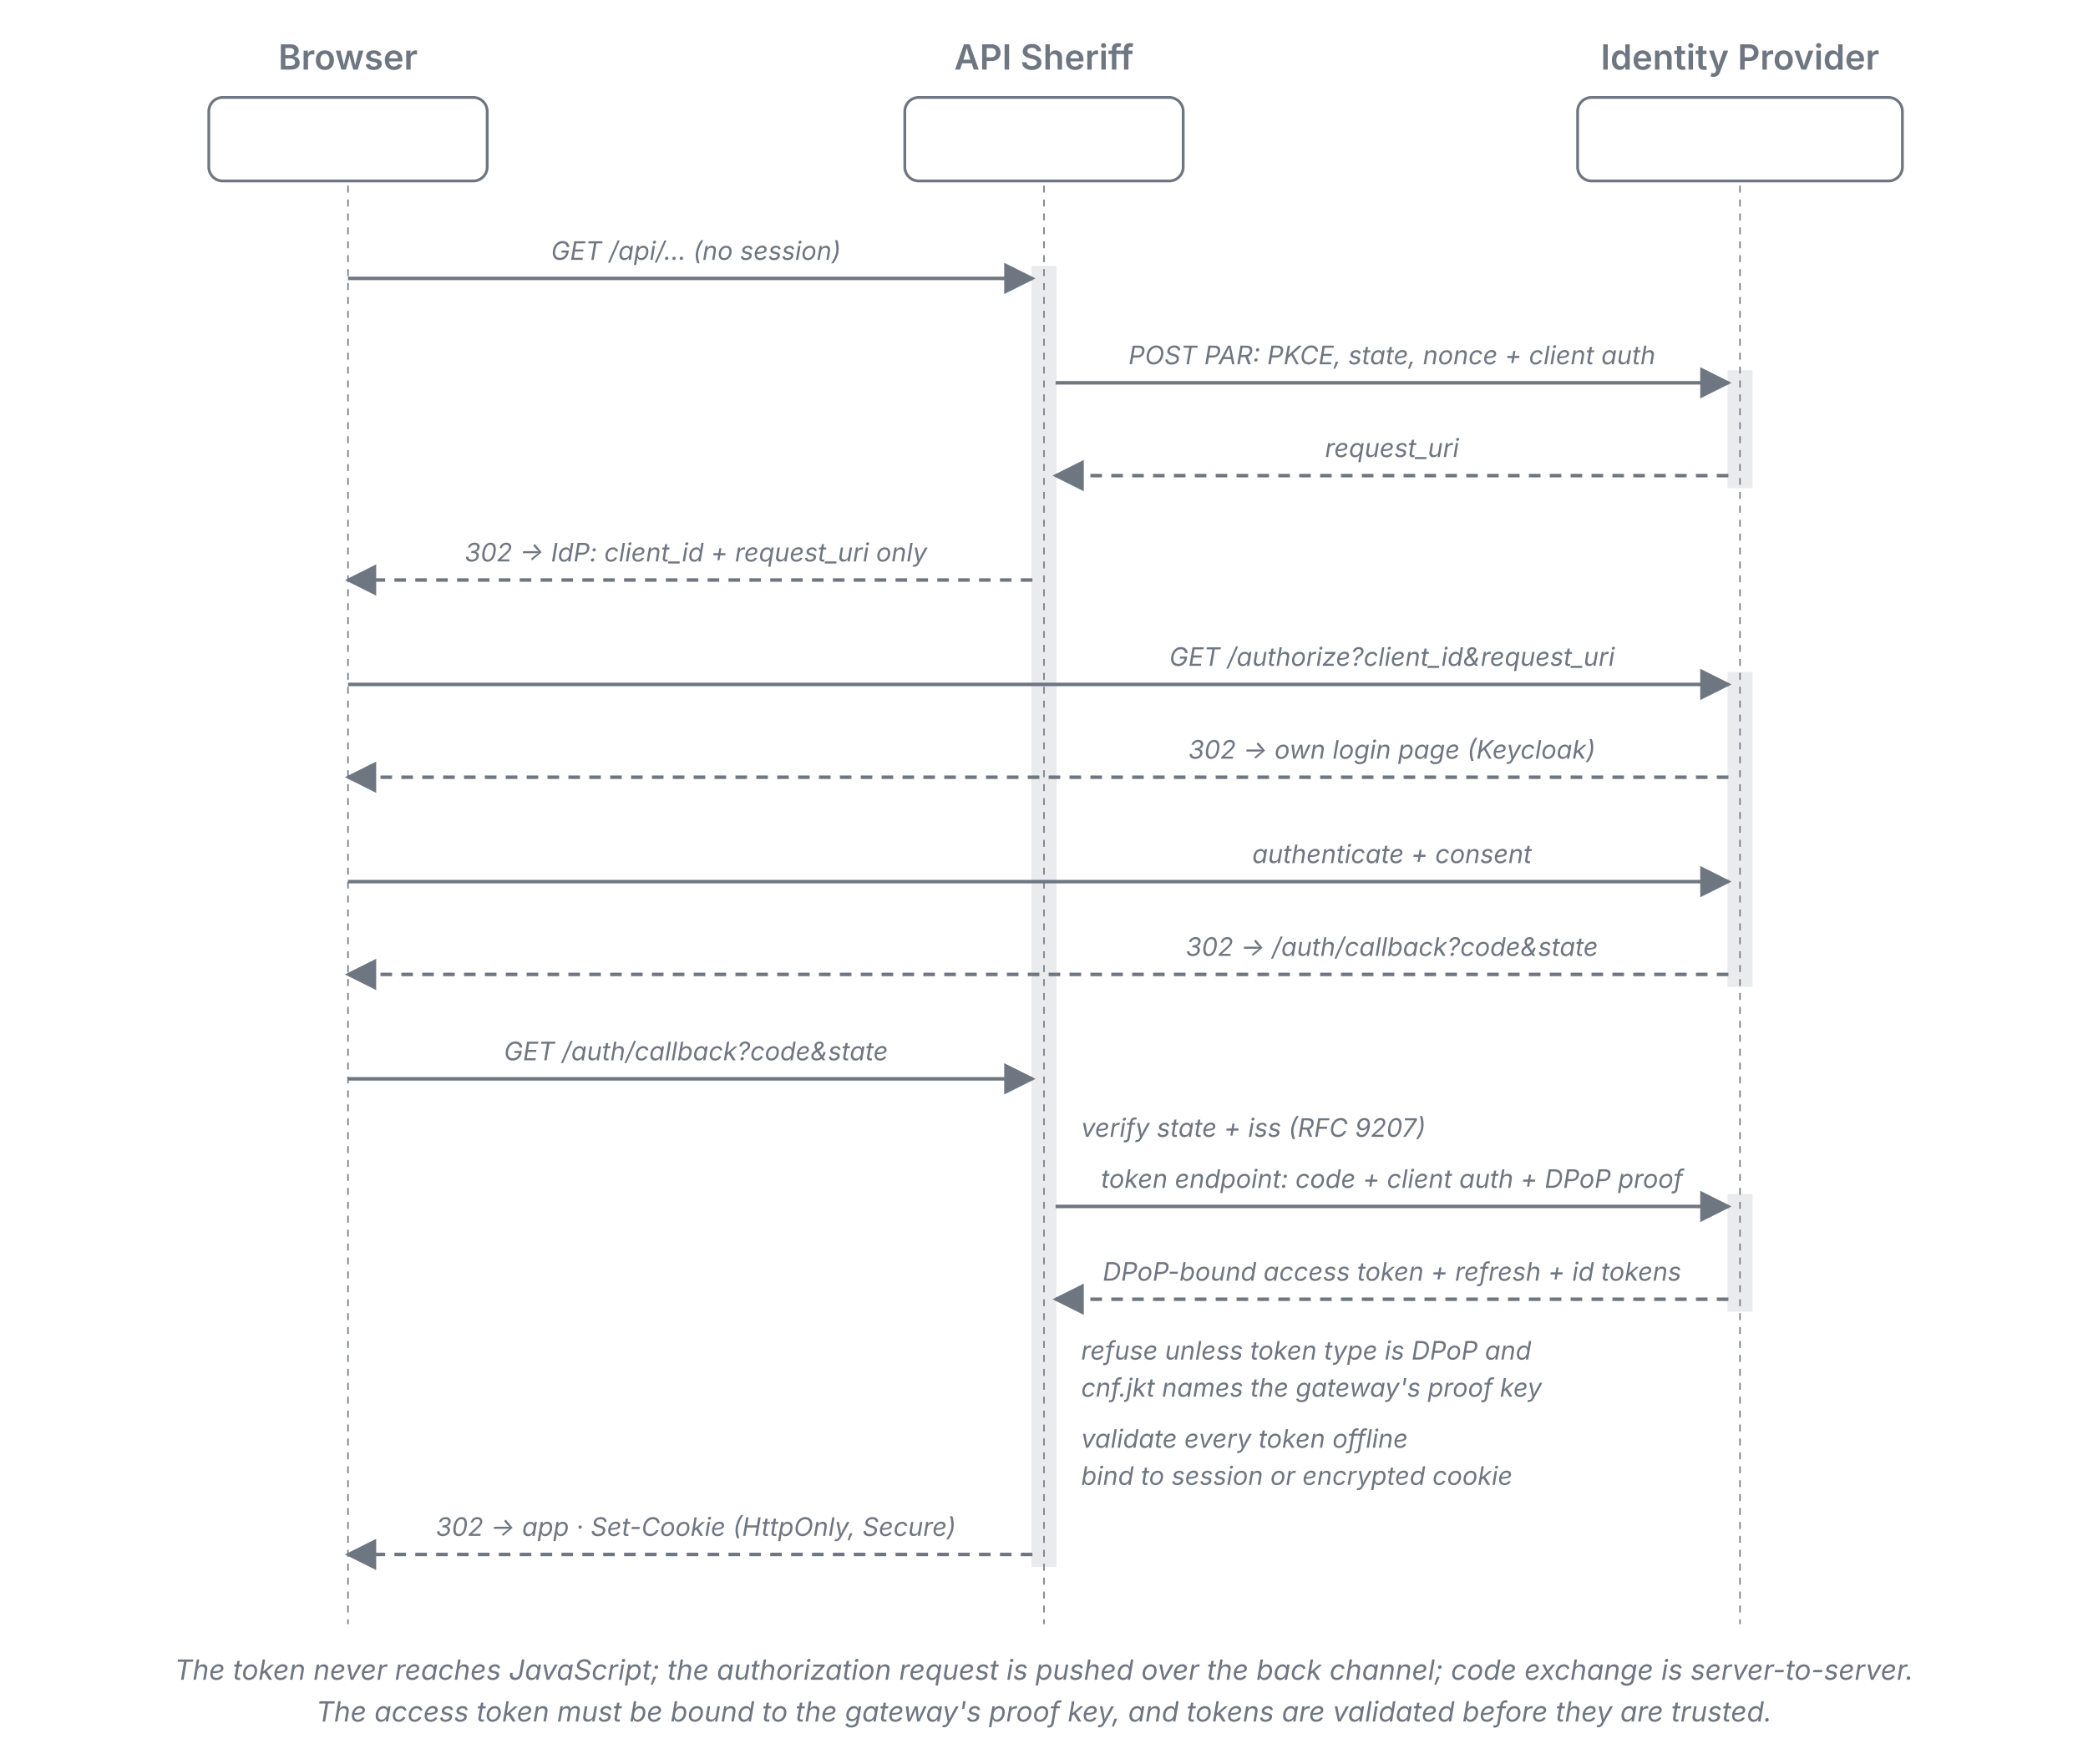
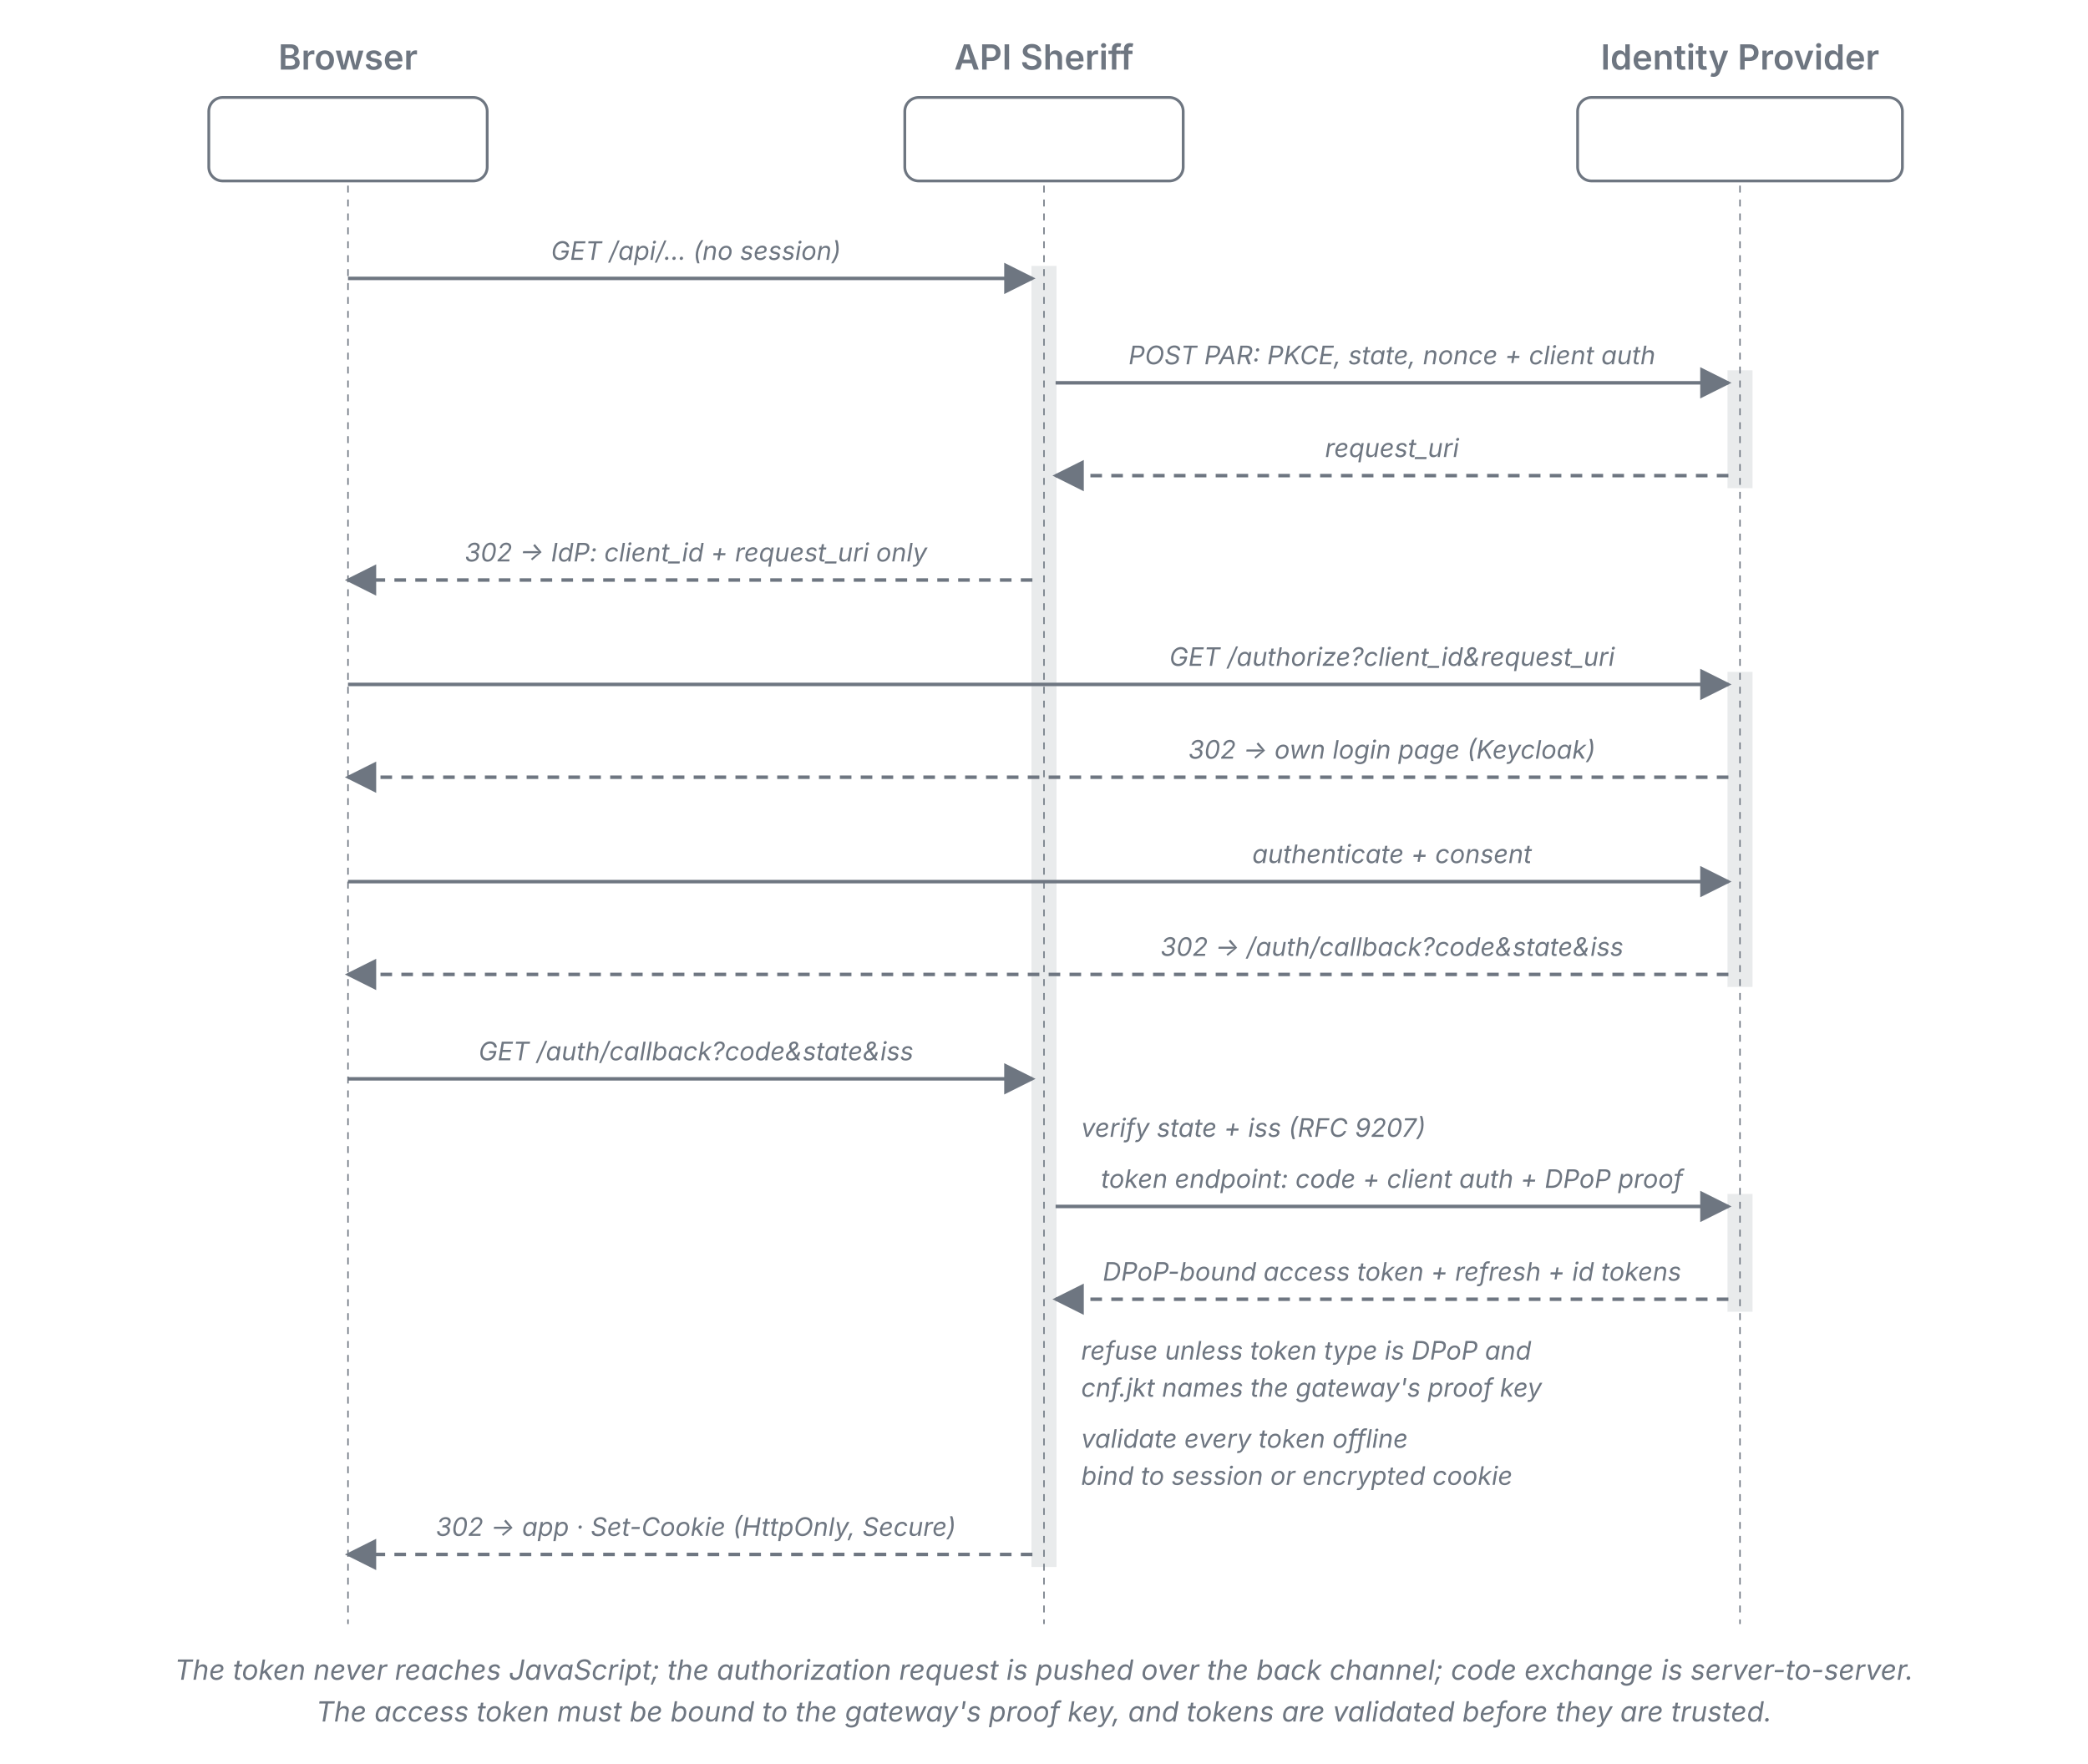
<svg xmlns="http://www.w3.org/2000/svg" viewBox="0 0 900 760" role="img" aria-labelledby="title desc" font-family="ui-sans-serif, -apple-system, system-ui, 'Segoe UI', sans-serif">
  <defs>
    <marker id="arrow" viewBox="0 0 10 10" refX="9" refY="5" markerWidth="9" markerHeight="9" orient="auto">
      <path d="M0,0 L10,5 L0,10 z" class="arrow-fill" />
    </marker>
    <style>
      .col-header   { font-size: 15px; font-weight: 600; fill: #6e7681; text-anchor: middle; }
      .stroke       { stroke: #6e7681; stroke-width: 1.2; fill: none; }
      .sep          { stroke: #6e7681; stroke-width: 0.6; stroke-dasharray: 3 3; }
      .arrow        { stroke: #6e7681; stroke-width: 1.5; fill: none; }
      .arrow-return { stroke: #6e7681; stroke-width: 1.5; fill: none; stroke-dasharray: 5 4; }
      .arrow-fill   { fill: #6e7681; }
      .arrow-lbl    { font-size: 11px; fill: #6e7681; text-anchor: middle; font-style: italic; }
      .activation   { stroke: #6e7681; stroke-width: 0.8; fill: #6e7681; opacity: 0.15; }
      .note         { font-size: 11px; fill: #6e7681; text-anchor: start; font-style: italic; }
      .caption      { font-size: 12px; fill: #6e7681; text-anchor: middle; font-style: italic; }
    </style>
  </defs>
  <text x="150" y="30" class="col-header">Browser</text>
  <rect class="stroke" x="90" y="42" width="120" height="36" rx="6" />
  <line class="sep" x1="150" y1="80" x2="150" y2="700" />
  <text x="450" y="30" class="col-header">API Sheriff</text>
  <rect class="stroke" x="390" y="42" width="120" height="36" rx="6" />
  <line class="sep" x1="450" y1="80" x2="450" y2="700" />
  <text x="750" y="30" class="col-header">Identity Provider</text>
  <rect class="stroke" x="680" y="42" width="140" height="36" rx="6" />
  <line class="sep" x1="750" y1="80" x2="750" y2="700" />
  <rect class="activation" x="445" y="115" width="10" height="560" />
  <rect class="activation" x="745" y="160" width="10" height="50" />
  <rect class="activation" x="745" y="290" width="10" height="135" />
  <rect class="activation" x="745" y="515" width="10" height="50" />
  <line class="arrow" x1="150" y1="120" x2="445" y2="120" marker-end="url(#arrow)" />
  <text x="300" y="112" class="arrow-lbl">GET /api/… (no session)</text>
  <line class="arrow" x1="455" y1="165" x2="745" y2="165" marker-end="url(#arrow)" />
  <text x="600" y="157" class="arrow-lbl">POST PAR: PKCE, state, nonce + client auth</text>
  <line class="arrow-return" x1="745" y1="205" x2="455" y2="205" marker-end="url(#arrow)" />
  <text x="600" y="197" class="arrow-lbl">request_uri</text>
  <line class="arrow-return" x1="445" y1="250" x2="150" y2="250" marker-end="url(#arrow)" />
  <text x="300" y="242" class="arrow-lbl">302 → IdP: client_id + request_uri only</text>
  <line class="arrow" x1="150" y1="295" x2="745" y2="295" marker-end="url(#arrow)" />
  <text x="600" y="287" class="arrow-lbl">GET /authorize?client_id&amp;request_uri</text>
  <line class="arrow-return" x1="745" y1="335" x2="150" y2="335" marker-end="url(#arrow)" />
  <text x="600" y="327" class="arrow-lbl">302 → own login page (Keycloak)</text>
  <line class="arrow" x1="150" y1="380" x2="745" y2="380" marker-end="url(#arrow)" />
  <text x="600" y="372" class="arrow-lbl">authenticate + consent</text>
  <line class="arrow-return" x1="745" y1="420" x2="150" y2="420" marker-end="url(#arrow)" />
-   <text x="600" y="412" class="arrow-lbl">302 → /auth/callback?code&amp;state</text>
+   <text x="600" y="412" class="arrow-lbl">302 → /auth/callback?code&amp;state&amp;iss</text>
  <line class="arrow" x1="150" y1="465" x2="445" y2="465" marker-end="url(#arrow)" />
-   <text x="300" y="457" class="arrow-lbl">GET /auth/callback?code&amp;state</text>
+   <text x="300" y="457" class="arrow-lbl">GET /auth/callback?code&amp;state&amp;iss</text>
  <text x="466" y="490" class="note">verify state + iss (RFC 9207)</text>
  <line class="arrow" x1="455" y1="520" x2="745" y2="520" marker-end="url(#arrow)" />
  <text x="600" y="512" class="arrow-lbl">token endpoint: code + client auth + DPoP proof</text>
  <line class="arrow-return" x1="745" y1="560" x2="455" y2="560" marker-end="url(#arrow)" />
  <text x="600" y="552" class="arrow-lbl">DPoP-bound access token + refresh + id tokens</text>
  <text x="466" y="586" class="note">refuse unless token type is DPoP and</text>
  <text x="466" y="602" class="note">cnf.jkt names the gateway's proof key</text>
  <text x="466" y="624" class="note">validate every token offline</text>
  <text x="466" y="640" class="note">bind to session or encrypted cookie</text>
  <line class="arrow-return" x1="445" y1="670" x2="150" y2="670" marker-end="url(#arrow)" />
  <text x="300" y="662" class="arrow-lbl">302 → app · Set-Cookie (HttpOnly, Secure)</text>
  <text x="450" y="724" class="caption">The token never reaches JavaScript; the authorization request is pushed over the back channel; code exchange is server-to-server.</text>
  <text x="450" y="742" class="caption">The access token must be bound to the gateway's proof key, and tokens are validated before they are trusted.</text>
</svg>
